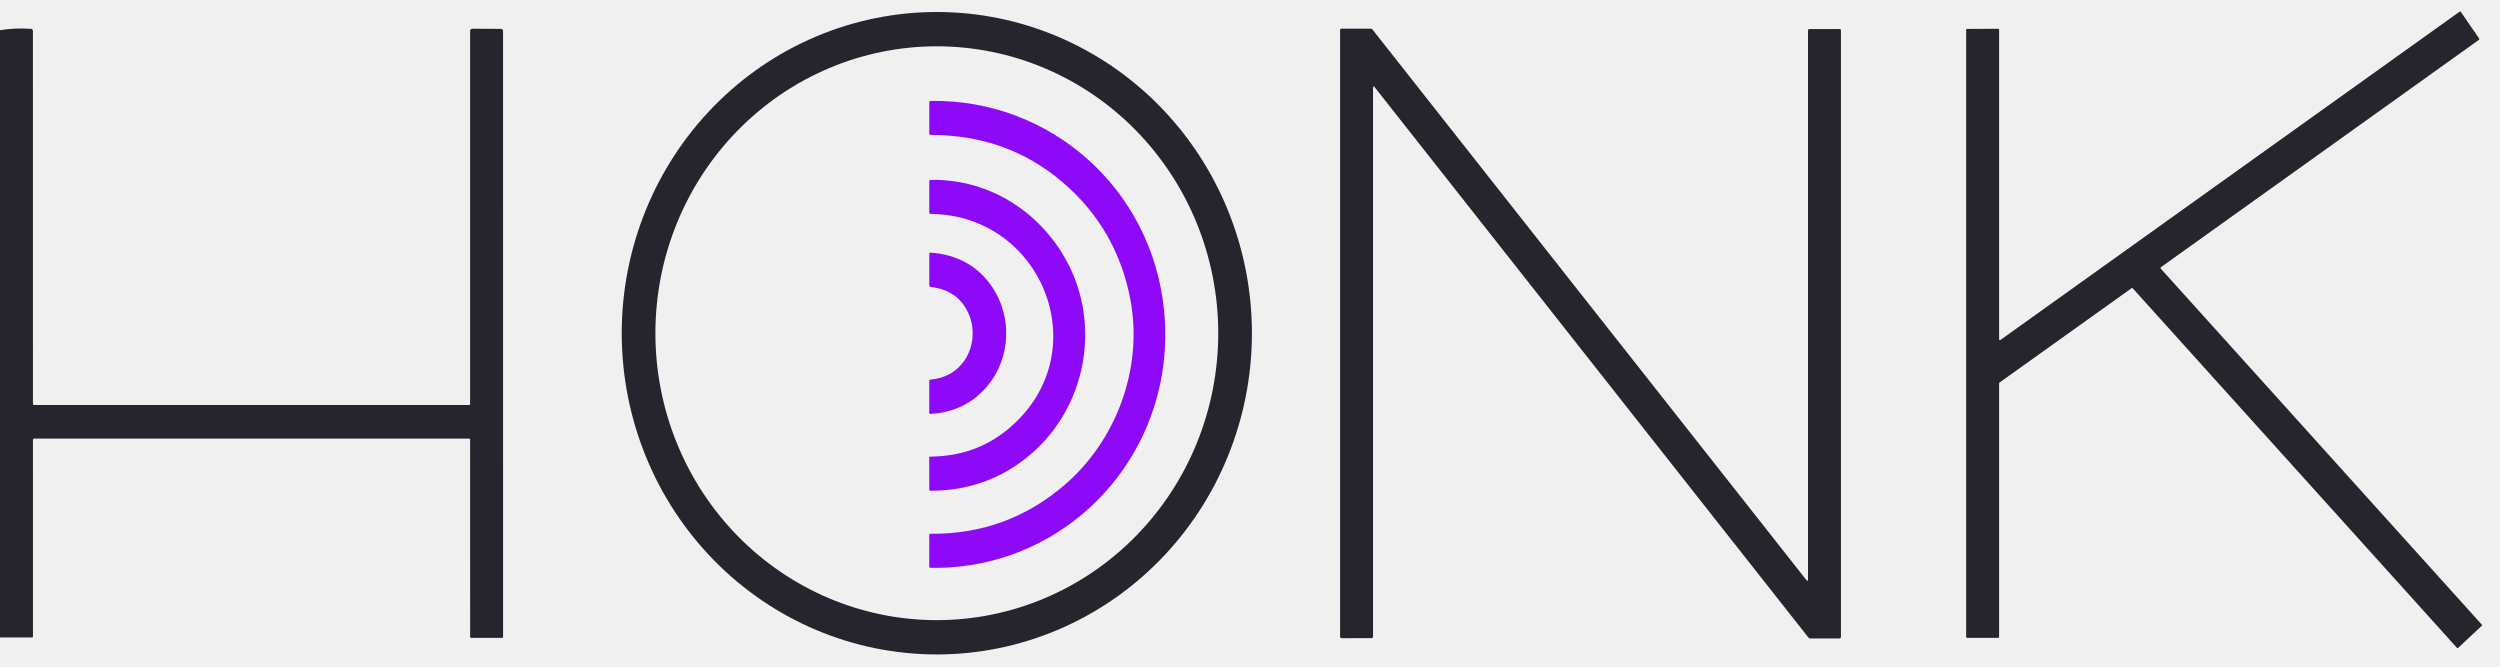
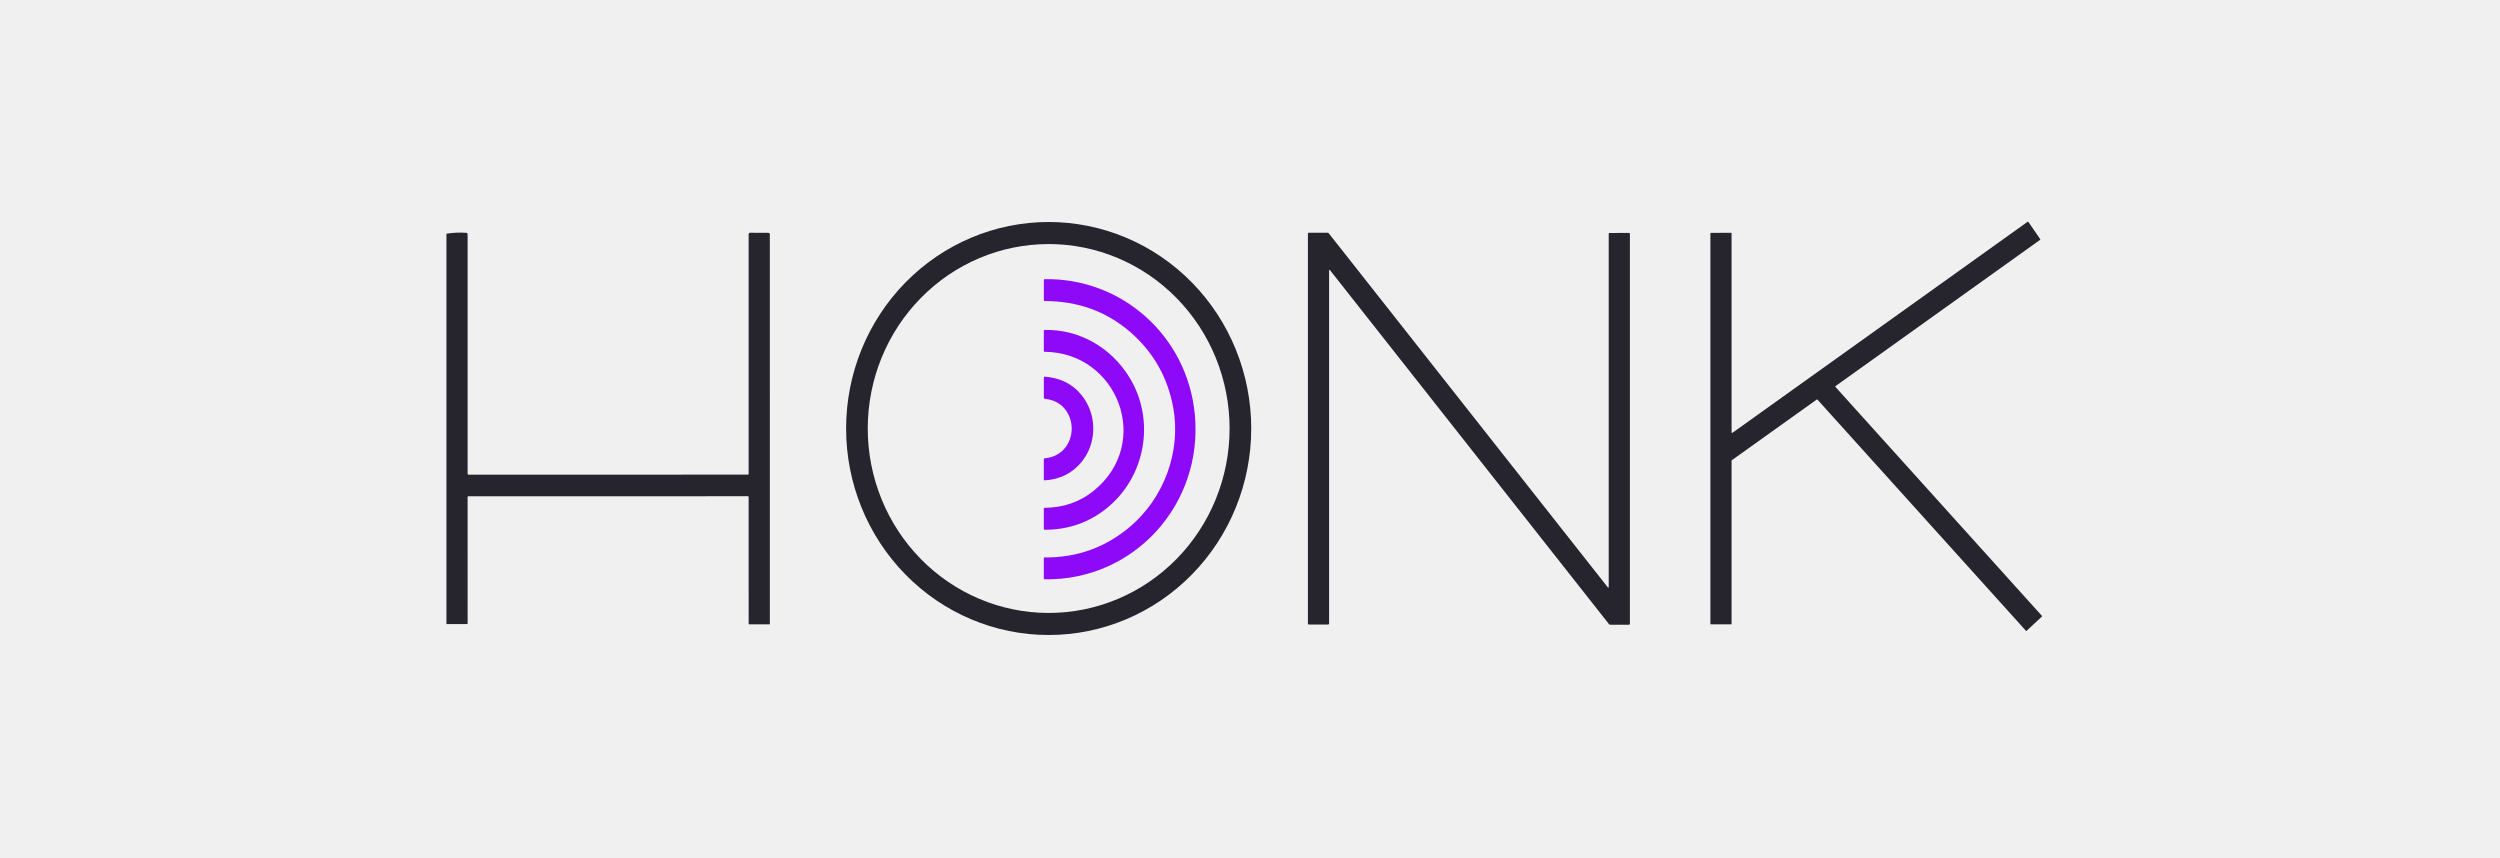
- <svg xmlns="http://www.w3.org/2000/svg" width="90" height="24" viewBox="0 0 90 24" fill="none">
-   <g clip-path="url(#clip0_362_3422)">
-     <path d="M72.016 12.238L88.547 0.419C88.55 0.417 88.554 0.415 88.558 0.414C88.562 0.413 88.566 0.413 88.57 0.414C88.573 0.414 88.577 0.416 88.581 0.418C88.584 0.42 88.587 0.423 88.589 0.426L89.251 1.39C89.253 1.393 89.255 1.397 89.256 1.401C89.257 1.405 89.257 1.409 89.256 1.413C89.256 1.417 89.254 1.42 89.252 1.424C89.25 1.427 89.247 1.43 89.244 1.432L77.79 9.621C77.786 9.623 77.783 9.626 77.781 9.63C77.779 9.634 77.777 9.638 77.777 9.642C77.776 9.647 77.777 9.651 77.778 9.655C77.779 9.66 77.781 9.663 77.784 9.667L89.344 22.485C89.347 22.487 89.349 22.491 89.351 22.495C89.352 22.498 89.353 22.503 89.353 22.507C89.352 22.511 89.351 22.515 89.35 22.518C89.348 22.522 89.346 22.525 89.343 22.528L88.493 23.324C88.49 23.327 88.487 23.329 88.483 23.33C88.48 23.332 88.476 23.332 88.472 23.332C88.468 23.332 88.464 23.331 88.46 23.329C88.457 23.328 88.453 23.325 88.451 23.322L76.778 10.379C76.773 10.373 76.766 10.37 76.759 10.369C76.751 10.368 76.744 10.37 76.738 10.374L71.981 13.773C71.977 13.776 71.974 13.78 71.972 13.784C71.969 13.788 71.968 13.793 71.968 13.798V22.932C71.968 22.94 71.965 22.948 71.96 22.954C71.954 22.959 71.946 22.963 71.938 22.963H70.812C70.804 22.963 70.796 22.959 70.791 22.954C70.785 22.948 70.782 22.94 70.782 22.932V1.071C70.782 1.063 70.785 1.055 70.791 1.05C70.796 1.044 70.804 1.041 70.812 1.041L71.938 1.036C71.946 1.036 71.954 1.039 71.96 1.045C71.965 1.05 71.968 1.058 71.968 1.066V12.213C71.968 12.219 71.97 12.224 71.973 12.229C71.976 12.234 71.98 12.238 71.985 12.24C71.99 12.243 71.995 12.244 72.001 12.243C72.006 12.243 72.011 12.241 72.016 12.238Z" fill="#26242D" />
-     <path d="M45.069 11.996C45.069 15.063 43.874 18.005 41.746 20.173C39.619 22.342 36.734 23.56 33.725 23.56C30.717 23.56 27.832 22.342 25.705 20.173C23.577 18.005 22.382 15.063 22.382 11.996C22.382 8.929 23.577 5.988 25.705 3.819C27.832 1.65 30.717 0.432 33.725 0.432C35.215 0.432 36.69 0.731 38.066 1.312C39.443 1.894 40.693 2.745 41.746 3.819C42.8 4.893 43.635 6.168 44.205 7.571C44.775 8.974 45.069 10.478 45.069 11.996ZM43.857 11.996C43.857 9.257 42.79 6.63 40.89 4.693C38.99 2.756 36.413 1.667 33.725 1.667C31.038 1.667 28.461 2.756 26.561 4.693C24.661 6.63 23.594 9.257 23.594 11.996C23.594 14.736 24.661 17.363 26.561 19.3C28.461 21.237 31.038 22.325 33.725 22.325C36.413 22.325 38.99 21.237 40.89 19.3C42.79 17.363 43.857 14.736 43.857 11.996Z" fill="#26242D" />
-     <path d="M0 22.949V1.088C0.356 1.028 0.727 1.011 1.113 1.038C1.161 1.042 1.185 1.068 1.185 1.118L1.186 14.53C1.186 14.564 1.203 14.581 1.237 14.581L16.885 14.579C16.911 14.579 16.924 14.566 16.924 14.539L16.924 1.116C16.924 1.094 16.932 1.073 16.947 1.058C16.962 1.043 16.983 1.034 17.004 1.034L18.033 1.039C18.054 1.039 18.073 1.047 18.087 1.062C18.102 1.077 18.11 1.097 18.11 1.117L18.111 22.926C18.111 22.936 18.108 22.945 18.101 22.952C18.094 22.959 18.085 22.963 18.075 22.963H16.964C16.938 22.963 16.925 22.95 16.925 22.924L16.924 15.829C16.924 15.818 16.92 15.808 16.913 15.8C16.905 15.793 16.895 15.789 16.885 15.789L1.227 15.79C1.216 15.79 1.206 15.795 1.198 15.802C1.191 15.81 1.186 15.82 1.186 15.831L1.187 22.906C1.187 22.935 1.173 22.949 1.144 22.949H0Z" fill="#26242D" />
-     <path d="M49.446 3.11C49.435 3.128 49.429 3.148 49.429 3.17C49.429 9.672 49.429 16.253 49.429 22.912C49.429 22.952 49.409 22.972 49.37 22.972L48.296 22.975C48.282 22.975 48.268 22.969 48.258 22.959C48.248 22.948 48.243 22.934 48.243 22.92V1.081C48.243 1.068 48.248 1.056 48.256 1.047C48.265 1.038 48.277 1.033 48.289 1.033H49.348C49.373 1.033 49.394 1.044 49.41 1.064L65.023 20.873C65.066 20.928 65.088 20.92 65.088 20.849V1.101C65.088 1.065 65.106 1.047 65.142 1.047L66.228 1.045C66.234 1.045 66.24 1.046 66.246 1.048C66.251 1.051 66.257 1.054 66.261 1.058C66.265 1.063 66.268 1.068 66.271 1.074C66.273 1.079 66.274 1.085 66.274 1.091V22.925C66.274 22.941 66.268 22.957 66.257 22.968C66.245 22.98 66.23 22.986 66.214 22.986L65.171 22.985C65.144 22.985 65.122 22.975 65.105 22.954L49.464 3.109C49.463 3.107 49.462 3.106 49.46 3.105C49.459 3.105 49.457 3.104 49.455 3.104C49.453 3.104 49.452 3.105 49.45 3.106C49.449 3.107 49.447 3.108 49.446 3.11Z" fill="#26242D" />
-     <path d="M33.501 3.633C37.813 3.561 41.474 6.793 41.907 11.175C42.407 16.239 38.5 20.52 33.505 20.442C33.47 20.441 33.453 20.423 33.453 20.388V19.259C33.453 19.23 33.467 19.215 33.496 19.216C35.323 19.232 36.925 18.652 38.303 17.477C40.183 15.873 41.148 13.282 40.701 10.829C40.387 9.11 39.571 7.687 38.253 6.56C36.925 5.425 35.342 4.858 33.504 4.858C33.471 4.858 33.454 4.841 33.454 4.807L33.455 3.68C33.455 3.649 33.47 3.633 33.501 3.633Z" fill="#8F09F9" />
-     <path d="M36.251 15.48C39.551 12.8 37.591 7.738 33.504 7.701C33.471 7.701 33.454 7.683 33.454 7.649V6.521C33.454 6.492 33.468 6.478 33.496 6.477C35.458 6.432 37.235 7.478 38.251 9.138C39.723 11.543 39.152 14.719 36.967 16.469C35.97 17.268 34.814 17.667 33.499 17.667C33.468 17.667 33.453 17.652 33.453 17.62L33.453 16.479C33.453 16.451 33.467 16.438 33.493 16.438C34.555 16.429 35.475 16.11 36.251 15.48Z" fill="#8F09F9" />
-     <path d="M34.873 11.3C34.622 10.729 34.166 10.406 33.506 10.33C33.472 10.326 33.454 10.306 33.454 10.271L33.455 9.14C33.455 9.106 33.471 9.091 33.503 9.094C34.478 9.167 35.221 9.586 35.731 10.351C36.436 11.407 36.387 12.873 35.569 13.868C35.043 14.508 34.352 14.852 33.495 14.9C33.467 14.902 33.453 14.888 33.453 14.859L33.453 13.729C33.453 13.69 33.472 13.669 33.51 13.665C34.049 13.61 34.458 13.373 34.736 12.954C35.053 12.478 35.104 11.825 34.873 11.3Z" fill="#8F09F9" />
+ <svg xmlns="http://www.w3.org/2000/svg" width="140" height="48" viewBox="0 0 140 48" fill="none">
+   <g clip-path="url(#clip0_362_3345)">
+     <path d="M97.016 24.238L113.547 12.419C113.55 12.417 113.554 12.415 113.558 12.414C113.562 12.413 113.566 12.413 113.57 12.414C113.574 12.414 113.577 12.416 113.581 12.418C113.584 12.42 113.587 12.423 113.589 12.426L114.251 13.39C114.253 13.393 114.255 13.397 114.256 13.401C114.257 13.405 114.257 13.409 114.256 13.413C114.256 13.417 114.254 13.42 114.252 13.424C114.25 13.427 114.247 13.43 114.244 13.432L102.79 21.621C102.786 21.623 102.783 21.626 102.781 21.63C102.779 21.634 102.777 21.638 102.777 21.642C102.776 21.647 102.777 21.651 102.778 21.655C102.779 21.66 102.782 21.663 102.784 21.667L114.344 34.484C114.347 34.487 114.349 34.491 114.351 34.495C114.352 34.498 114.353 34.502 114.353 34.507C114.352 34.511 114.351 34.515 114.35 34.518C114.348 34.522 114.346 34.525 114.343 34.528L113.493 35.324C113.491 35.327 113.487 35.329 113.483 35.33C113.48 35.332 113.476 35.332 113.472 35.332C113.468 35.332 113.464 35.331 113.46 35.329C113.457 35.328 113.453 35.325 113.451 35.322L101.778 22.379C101.773 22.373 101.766 22.369 101.759 22.369C101.751 22.368 101.744 22.369 101.738 22.374L96.981 25.773C96.977 25.776 96.974 25.779 96.972 25.784C96.969 25.788 96.968 25.793 96.968 25.798V34.932C96.968 34.94 96.965 34.948 96.96 34.954C96.954 34.959 96.946 34.963 96.938 34.963H95.812C95.804 34.963 95.796 34.959 95.791 34.954C95.785 34.948 95.782 34.94 95.782 34.932V13.071C95.782 13.063 95.785 13.055 95.791 13.05C95.796 13.044 95.804 13.041 95.812 13.041L96.938 13.036C96.946 13.036 96.954 13.039 96.96 13.045C96.965 13.05 96.968 13.058 96.968 13.066V24.213C96.968 24.218 96.97 24.224 96.973 24.229C96.976 24.234 96.98 24.238 96.985 24.24C96.99 24.243 96.995 24.244 97.001 24.243C97.006 24.243 97.011 24.241 97.016 24.238Z" fill="#26242D" />
+     <path d="M70.069 23.996C70.069 27.063 68.874 30.005 66.746 32.173C64.619 34.342 61.734 35.56 58.725 35.56C55.717 35.56 52.832 34.342 50.705 32.173C48.577 30.005 47.382 27.063 47.382 23.996C47.382 20.929 48.577 17.988 50.705 15.819C52.832 13.65 55.717 12.432 58.725 12.432C60.215 12.432 61.69 12.731 63.066 13.312C64.443 13.893 65.693 14.745 66.746 15.819C67.8 16.893 68.635 18.168 69.205 19.571C69.775 20.974 70.069 22.478 70.069 23.996ZM68.857 23.996C68.857 21.257 67.79 18.63 65.89 16.693C63.99 14.755 61.413 13.667 58.725 13.667C56.038 13.667 53.461 14.755 51.561 16.693C49.661 18.63 48.594 21.257 48.594 23.996C48.594 26.736 49.661 29.363 51.561 31.3C53.461 33.237 56.038 34.325 58.725 34.325C61.413 34.325 63.99 33.237 65.89 31.3C67.79 29.363 68.857 26.736 68.857 23.996Z" fill="#26242D" />
+     <path d="M25 34.949V13.088C25.356 13.028 25.727 13.011 26.113 13.038C26.161 13.041 26.186 13.068 26.186 13.118L26.186 26.53C26.186 26.564 26.203 26.581 26.237 26.581L41.885 26.579C41.911 26.579 41.924 26.566 41.924 26.539L41.924 13.116C41.924 13.094 41.932 13.073 41.947 13.058C41.962 13.043 41.983 13.034 42.004 13.034L43.033 13.039C43.054 13.039 43.073 13.047 43.087 13.062C43.102 13.077 43.11 13.097 43.11 13.117L43.111 34.926C43.111 34.936 43.108 34.945 43.101 34.952C43.094 34.959 43.085 34.964 43.075 34.964H41.964C41.938 34.964 41.925 34.95 41.925 34.924L41.924 27.829C41.924 27.818 41.92 27.808 41.913 27.8C41.905 27.793 41.895 27.789 41.885 27.789L26.227 27.79C26.216 27.79 26.206 27.795 26.198 27.802C26.191 27.81 26.186 27.82 26.186 27.831L26.187 34.906C26.187 34.935 26.173 34.949 26.144 34.949H25Z" fill="#26242D" />
+     <path d="M74.446 15.11C74.435 15.128 74.429 15.148 74.429 15.17C74.429 21.672 74.429 28.253 74.429 34.912C74.429 34.952 74.409 34.972 74.37 34.972L73.296 34.975C73.282 34.975 73.268 34.969 73.258 34.959C73.248 34.948 73.243 34.934 73.243 34.92V13.081C73.243 13.068 73.248 13.056 73.256 13.047C73.265 13.039 73.277 13.033 73.289 13.033H74.348C74.374 13.033 74.394 13.044 74.41 13.064L90.023 32.873C90.066 32.928 90.088 32.92 90.088 32.849V13.101C90.088 13.065 90.106 13.047 90.142 13.047L91.228 13.045C91.234 13.045 91.24 13.046 91.246 13.048C91.251 13.051 91.257 13.054 91.261 13.058C91.265 13.063 91.268 13.068 91.271 13.074C91.273 13.079 91.274 13.085 91.274 13.091V34.925C91.274 34.941 91.268 34.957 91.257 34.968C91.245 34.98 91.23 34.986 91.214 34.986L90.171 34.985C90.144 34.985 90.122 34.975 90.105 34.954L74.464 15.109C74.463 15.107 74.462 15.106 74.46 15.105C74.459 15.105 74.457 15.104 74.455 15.104C74.453 15.104 74.452 15.105 74.45 15.106C74.448 15.107 74.447 15.108 74.446 15.11Z" fill="#26242D" />
+     <path d="M58.501 15.633C62.813 15.561 66.474 18.793 66.907 23.175C67.407 28.239 63.5 32.52 58.505 32.441C58.47 32.441 58.453 32.423 58.453 32.388V31.259C58.453 31.23 58.467 31.215 58.496 31.216C60.323 31.232 61.925 30.652 63.303 29.477C65.183 27.873 66.148 25.282 65.701 22.829C65.387 21.11 64.571 19.687 63.253 18.56C61.925 17.425 60.342 16.858 58.504 16.858C58.471 16.858 58.454 16.841 58.454 16.808L58.455 15.68C58.455 15.649 58.47 15.633 58.501 15.633Z" fill="#8F09F9" />
+     <path d="M61.251 27.48C64.551 24.8 62.591 19.738 58.504 19.701C58.471 19.701 58.454 19.683 58.454 19.649V18.521C58.454 18.492 58.468 18.478 58.496 18.477C60.458 18.432 62.235 19.478 63.251 21.138C64.723 23.543 64.152 26.719 61.967 28.469C60.97 29.268 59.814 29.667 58.499 29.667C58.468 29.667 58.453 29.652 58.453 29.62L58.453 28.479C58.453 28.451 58.467 28.438 58.493 28.438C59.555 28.429 60.475 28.11 61.251 27.48Z" fill="#8F09F9" />
+     <path d="M59.873 23.3C59.622 22.729 59.166 22.406 58.506 22.33C58.472 22.326 58.454 22.306 58.454 22.271L58.455 21.14C58.455 21.106 58.471 21.091 58.503 21.094C59.478 21.167 60.221 21.586 60.731 22.351C61.436 23.407 61.387 24.873 60.569 25.868C60.043 26.508 59.352 26.852 58.495 26.9C58.467 26.902 58.453 26.888 58.453 26.859L58.453 25.729C58.453 25.69 58.472 25.669 58.51 25.665C59.049 25.61 59.458 25.373 59.736 24.954C60.053 24.478 60.104 23.825 59.873 23.3Z" fill="#8F09F9" />
  </g>
  <defs>
-     <clipPath id="clip0_362_3422">
-       <rect width="90" height="23.22" fill="white" transform="translate(0 0.389893)" />
+     <clipPath id="clip0_362_3345">
+       <rect width="90" height="23.22" fill="white" transform="translate(25 12.3899)" />
    </clipPath>
  </defs>
</svg>
